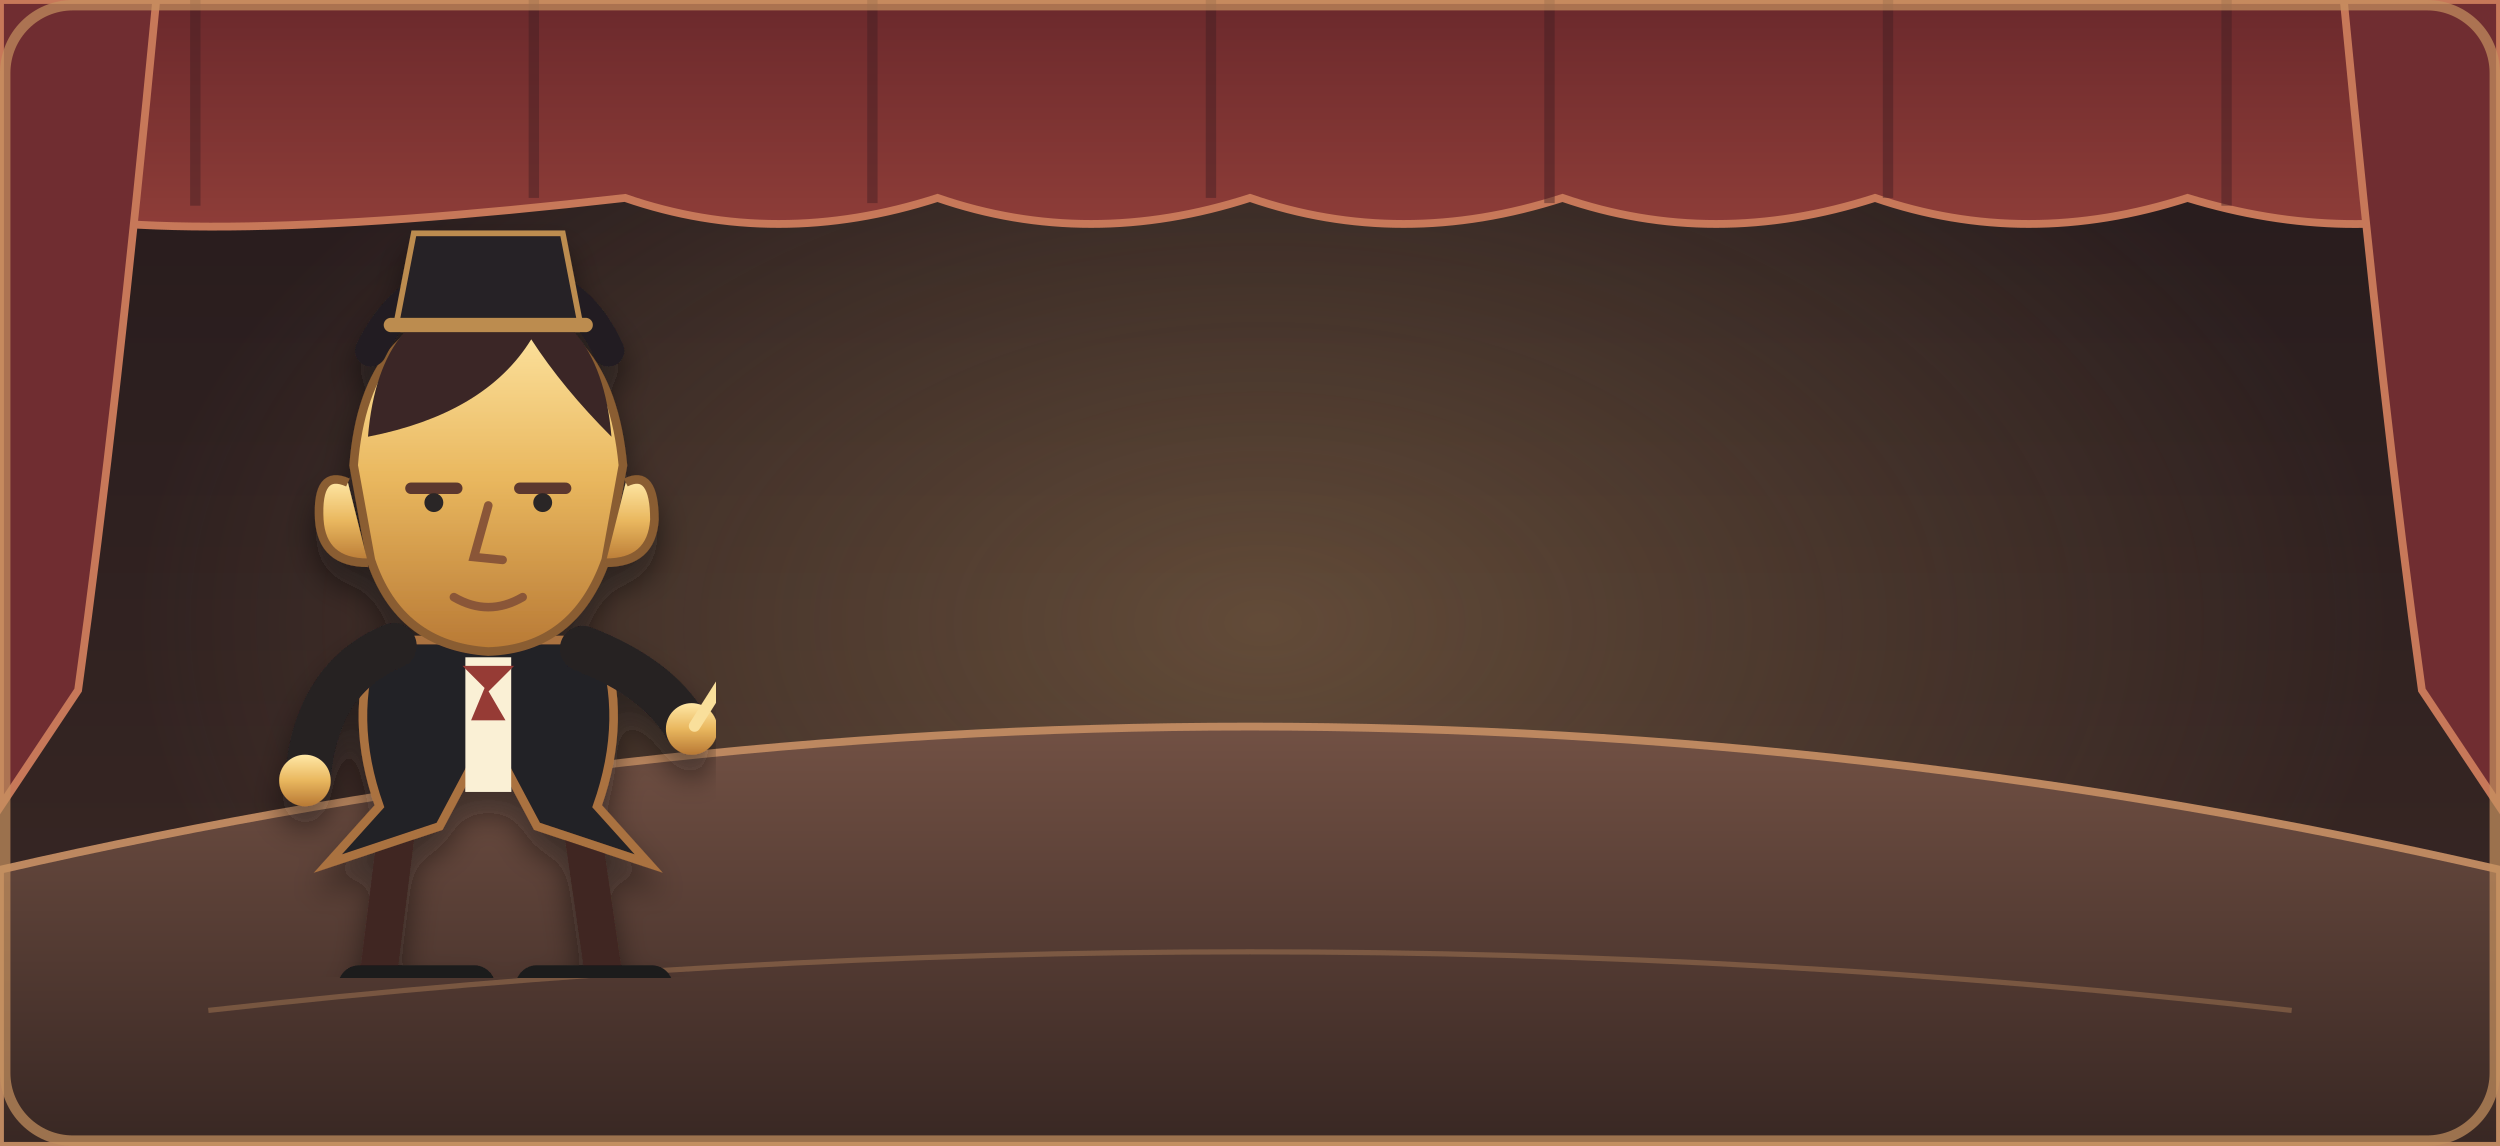
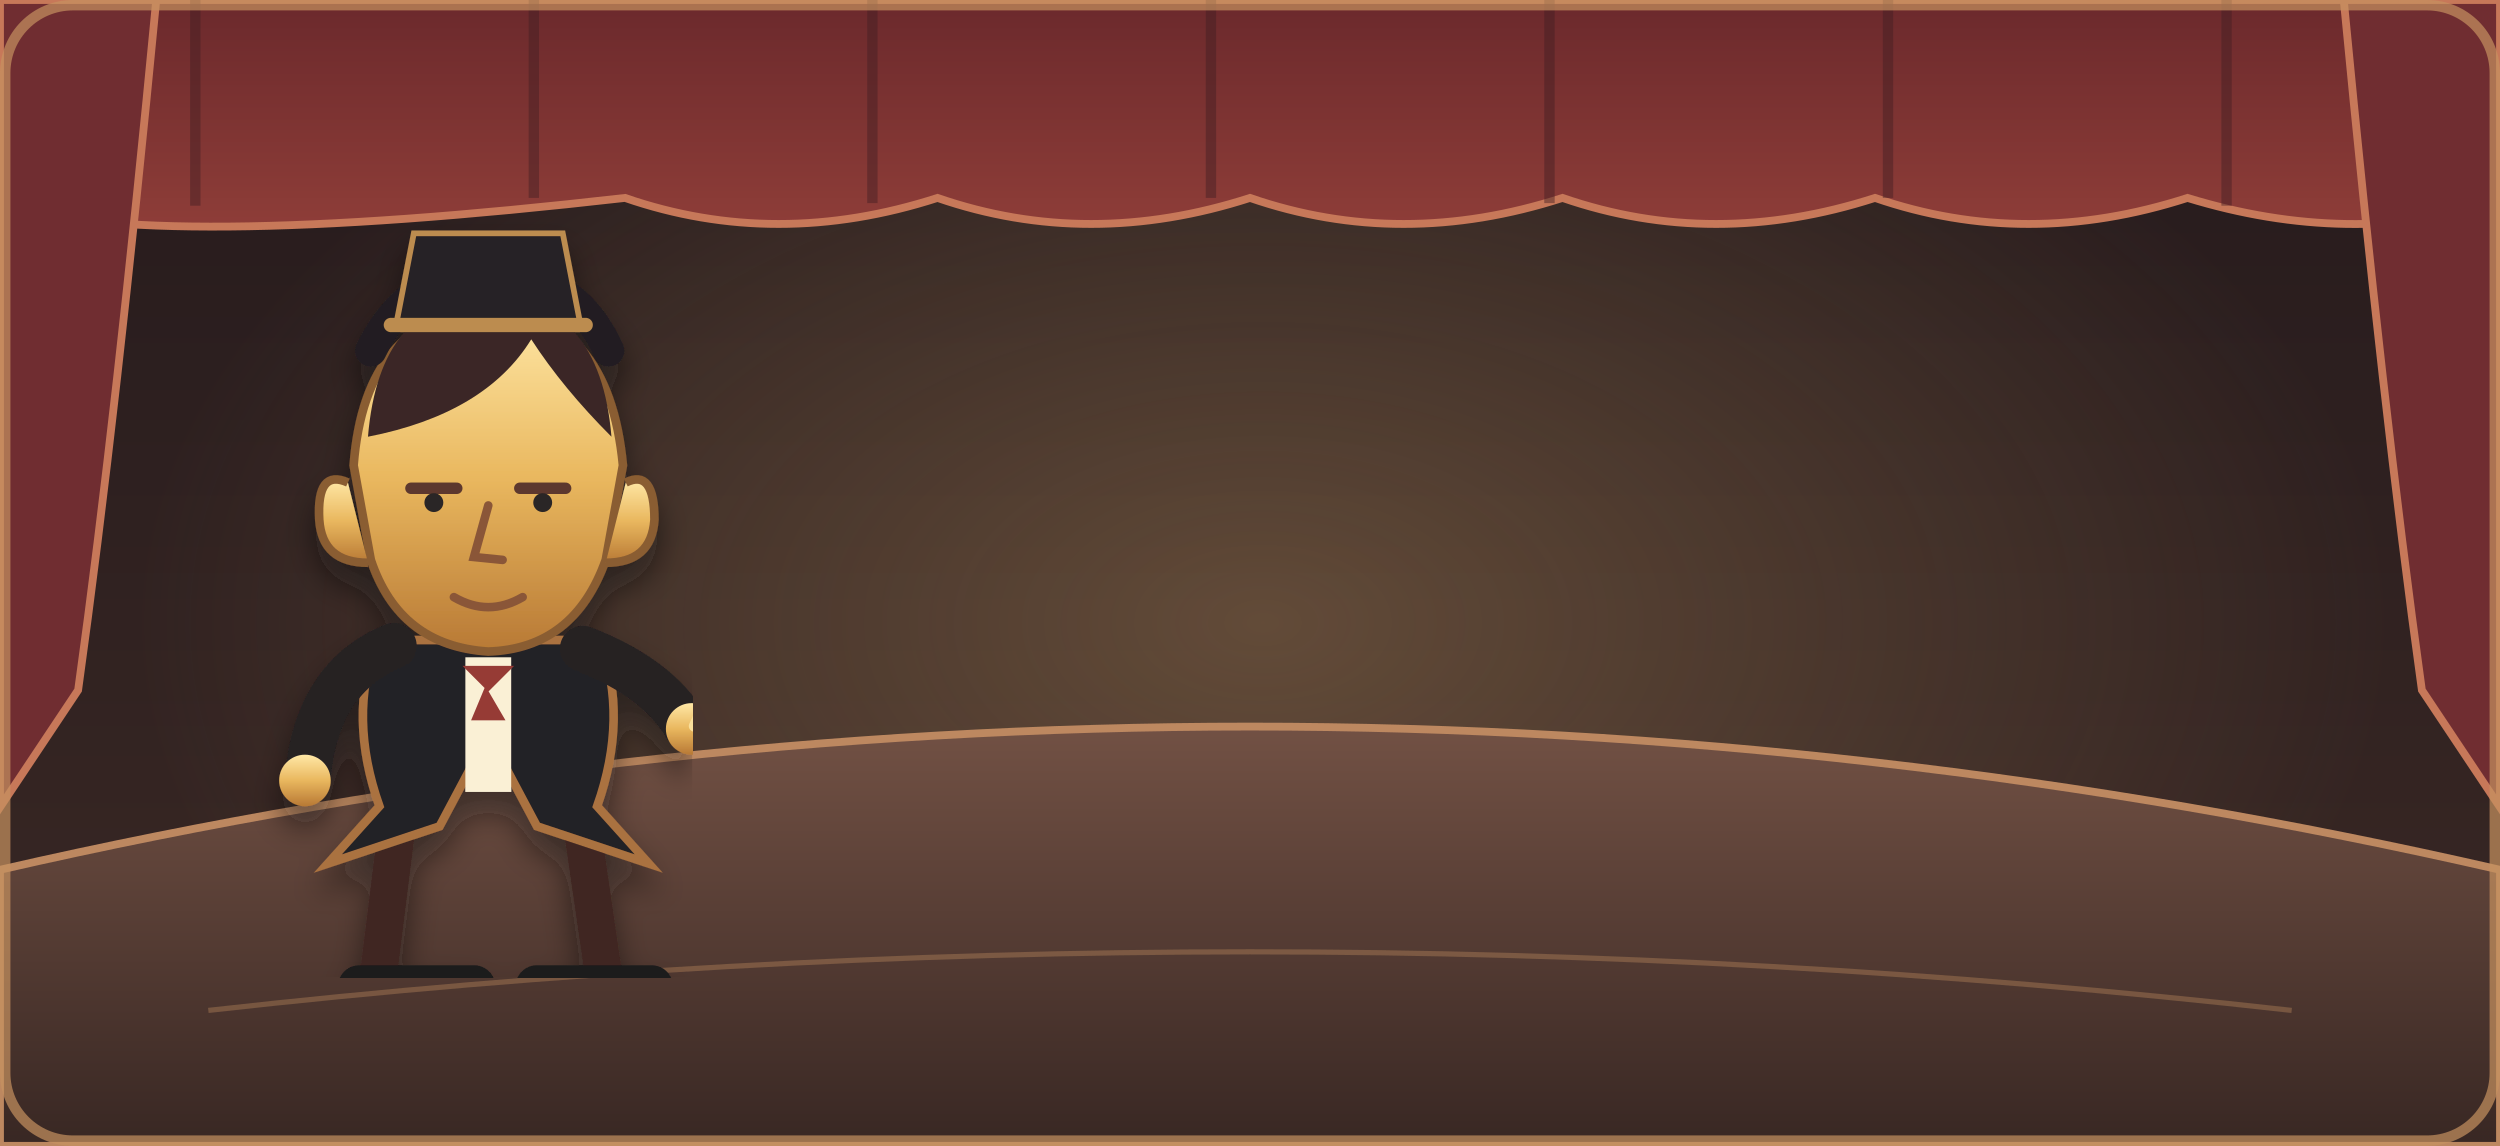
<svg xmlns="http://www.w3.org/2000/svg" xmlns:xlink="http://www.w3.org/1999/xlink" viewBox="0 0 960 440" role="img" aria-labelledby="title desc">
  <defs>
    <linearGradient id="backdrop" x2="0" y2="1">
      <stop stop-color="#251a1c" />
      <stop offset="1" stop-color="#3b2925" />
    </linearGradient>
    <linearGradient id="curtain" x2="0" y2="1">
      <stop stop-color="#6b292c" />
      <stop offset="1" stop-color="#8e3d38" />
    </linearGradient>
    <linearGradient id="gold" x2="0" y2="1">
      <stop stop-color="#ffe8a6" />
      <stop offset=".5" stop-color="#e9b75e" />
      <stop offset="1" stop-color="#b87935" />
    </linearGradient>
    <linearGradient id="floor" x2="0" y2="1">
      <stop stop-color="#725144" />
      <stop offset="1" stop-color="#382723" />
    </linearGradient>
    <radialGradient id="spot">
      <stop stop-color="#e8ba78" stop-opacity=".27" />
      <stop offset="1" stop-color="#e8ba78" stop-opacity="0" />
    </radialGradient>
    <filter id="shadow" x="-30%" y="-30%" width="160%" height="160%">
      <feDropShadow dx="0" dy="8" stdDeviation="6" flood-color="#130d0e" flood-opacity=".5" />
    </filter>
-     <symbol id="conductor" viewBox="0 0 220 300">
+     <symbol id="conductor-core" viewBox="0 0 220 300">
      <ellipse cx="110" cy="280" rx="64" ry="10" fill="#1b1315" opacity=".45" />
      <path d="M83 174 71 270M137 174l14 96" fill="none" stroke="#402824" stroke-width="13" stroke-linecap="round" />
      <path d="M65 269h40m22 0h40" stroke="#1e1a1d" stroke-width="15" stroke-linecap="round" />
      <path d="M71 148q-10 27 1 58l-18 20 39-13 17-32 17 32 39 13-18-20q11-31 1-58Z" fill="#242025" stroke="#aa723f" stroke-width="3" />
      <path d="M102 154h16v47h-16z" fill="#faf0d5" />
      <path d="m101 157 9 9 9-9m-10 7-5 12h12z" fill="#963a36" />
-       <path d="M77 150q-27 11-30 46m96-45q26 10 36 27" fill="none" stroke="#252024" stroke-width="16" stroke-linecap="round" />
+       <path d="M77 150q-27 11-30 46" fill="none" stroke="#252024" stroke-width="16" stroke-linecap="round" />
      <circle cx="46" cy="197" r="9" fill="url(#gold)" />
-       <circle cx="181" cy="179" r="9" fill="url(#gold)" />
-       <path d="m182 178 38-60" stroke="#f9df9b" stroke-width="4" stroke-linecap="round" />
      <path d="M63 87q4-52 47-55 42 2 47 55l-6 33q-11 31-41 32-31-2-41-32Z" fill="url(#gold)" stroke="#8a5d32" stroke-width="3" />
      <path d="M61 93q-11-5-10 13 1 15 17 15m90-28q10-5 10 13-1 15-17 15" fill="url(#gold)" stroke="#8a5d32" stroke-width="3" />
      <path d="M68 77q4-48 42-49 39 1 43 49-17-17-28-34-16 26-57 34Z" fill="#3a2725" />
      <path d="M83 95h16m22 0h16" stroke="#5d392d" stroke-width="4" stroke-linecap="round" />
      <circle cx="91" cy="100" r="3.3" fill="#2b2525" />
      <circle cx="129" cy="100" r="3.3" fill="#2b2525" />
      <path d="m110 101-5 18 10 1m-17 13q12 7 24 0" fill="none" stroke="#8a5737" stroke-width="3" stroke-linecap="round" />
      <path d="M69 47q13-27 41-27 30 0 42 27" fill="none" stroke="#241f22" stroke-width="11" stroke-linecap="round" />
      <path d="M78 37h64l-6-31H84Z" fill="#262126" stroke="#bc8c50" stroke-width="2" />
      <path d="M76 38h68" stroke="#bc8c50" stroke-width="5" stroke-linecap="round" />
+     </symbol>
+     <symbol id="conductor" viewBox="0 0 220 300">
+       <use xlink:href="#conductor-core" width="220" height="300" />
+       <g id="baton-arm-static">
+         <path d="M143 151q26 10 36 27" fill="none" stroke="#252024" stroke-width="16" stroke-linecap="round" />
+         <circle cx="181" cy="179" r="9" fill="url(#gold)" />
+         <path d="m182 178 31-66" stroke="#f9df9b" stroke-width="4" stroke-linecap="round" />
+       </g>
+     </symbol>
+     <symbol id="conductor-active" viewBox="0 0 220 300">
+       <use xlink:href="#conductor-core" width="220" height="300" />
+       <g id="baton-arm-active">
+         <path d="M143 151q26 10 36 27" fill="none" stroke="#252024" stroke-width="16" stroke-linecap="round" />
+         <circle cx="181" cy="179" r="9" fill="url(#gold)" />
+         <path d="m182 178 31-66" stroke="#f9df9b" stroke-width="4" stroke-linecap="round" />
+         <animateTransform attributeName="transform" type="rotate" values="-8 143 151;15 143 151;-8 143 151" keyTimes="0;.48;1" dur="2.6s" repeatCount="indefinite" />
+       </g>
+       <g fill="#f7d58a" font-family="Georgia,serif" font-size="22" aria-hidden="true">
+         <text x="165" y="77">♪<animate attributeName="opacity" values="0;1;0" dur="2.6s" repeatCount="indefinite" />
+           <animateTransform attributeName="transform" type="translate" values="0 8;0 -8;0 -18" dur="2.6s" repeatCount="indefinite" />
+         </text>
+         <text x="193" y="89" font-size="16">♫<animate attributeName="opacity" values="0;0;1;0" keyTimes="0;.25;.6;1" dur="2.6s" repeatCount="indefinite" />
+           <animateTransform attributeName="transform" type="translate" values="0 8;0 2;0 -14" dur="2.6s" repeatCount="indefinite" />
+         </text>
+       </g>
    </symbol>
    <symbol id="musician" viewBox="0 0 120 190">
      <ellipse cx="59" cy="181" rx="35" ry="6" fill="#170f11" opacity=".5" />
      <path d="m48 138-4 38m28-38 4 38" stroke="#b17941" stroke-width="8" stroke-linecap="round" />
      <path d="M34 176h22m11 0h22" stroke="#6d4532" stroke-width="8" stroke-linecap="round" />
      <path d="M38 90q-7 27-1 58h45q7-31-1-58Z" fill="#924a3b" stroke="#d49b59" stroke-width="3" />
      <path d="m45 101 15 16 16-16" fill="none" stroke="#eec885" stroke-width="3" />
      <path d="M38 101 22 126m60-25 16 21" stroke="#c88d4d" stroke-width="8" stroke-linecap="round" />
      <circle cx="21" cy="126" r="5" fill="#efc985" />
      <circle cx="99" cy="123" r="5" fill="#efc985" />
      <circle cx="60" cy="62" r="31" fill="url(#gold)" stroke="#9b6137" stroke-width="3" />
      <path d="M34 50q6-27 26-27 21 0 27 27-15-4-27-19-9 16-26 19Z" fill="#57352b" />
      <circle cx="50" cy="65" r="3" fill="#312623" />
      <circle cx="70" cy="65" r="3" fill="#312623" />
      <path d="M53 78q7 6 14 0" fill="none" stroke="#9a5c39" stroke-width="2.5" stroke-linecap="round" />
      <path d="M40 121q20-15 40 0l-4 18H44Z" fill="#c2813e" stroke="#f3cb82" stroke-width="2" />
      <path d="M28 121q-8-17-2-25m60 25q8-17 2-25" fill="none" stroke="#edc16d" stroke-width="3" stroke-linecap="round" />
      <path d="M35 129h50" stroke="#f7d68e" stroke-width="3" />
      <circle cx="60" cy="129" r="8" fill="#6c3c2d" stroke="#f7d68e" stroke-width="2" />
    </symbol>
  </defs>
  <rect width="960" height="440" rx="28" fill="url(#backdrop)" />
  <ellipse cx="485" cy="239" rx="440" ry="260" fill="url(#spot)" />
  <path d="M0 0h960v78q-58 17-120-2-62 20-120 0-62 20-120 0-62 20-120 0-62 20-120 0-62 20-120 0Q56 97 0 78Z" fill="url(#curtain)" stroke="#c77859" stroke-width="3" />
  <path d="M0 0h60Q45 157 30 265L0 310Zm960 0h-60q15 157 30 265l30 45Z" fill="#702d31" stroke="#c77859" stroke-width="3" />
  <path d="M75 0v79m130-79v76m130-76v78m130-78v76m130-76v78m130-78v76m130-76v79" stroke="#411d22" stroke-width="4" opacity=".45" />
  <path d="M0 334q480-110 960 0v106H0Z" fill="url(#floor)" stroke="#bd8860" stroke-width="3" />
  <path d="M80 388q400-45 800 0" fill="none" stroke="#c89260" opacity=".35" stroke-width="2" />
  <use xlink:href="#conductor" x="55" y="83" width="265" height="330" filter="url(#shadow)" />
  <use xlink:href="#musician" x="450" y="172" width="118" height="185" filter="url(#shadow)" />
  <use xlink:href="#musician" x="590" y="150" width="118" height="185" filter="url(#shadow)" />
  <use xlink:href="#musician" x="730" y="174" width="118" height="185" filter="url(#shadow)" />
  <rect x="2" y="2" width="956" height="436" rx="26" fill="none" stroke="#c69260" stroke-opacity=".7" stroke-width="4" />
</svg>
